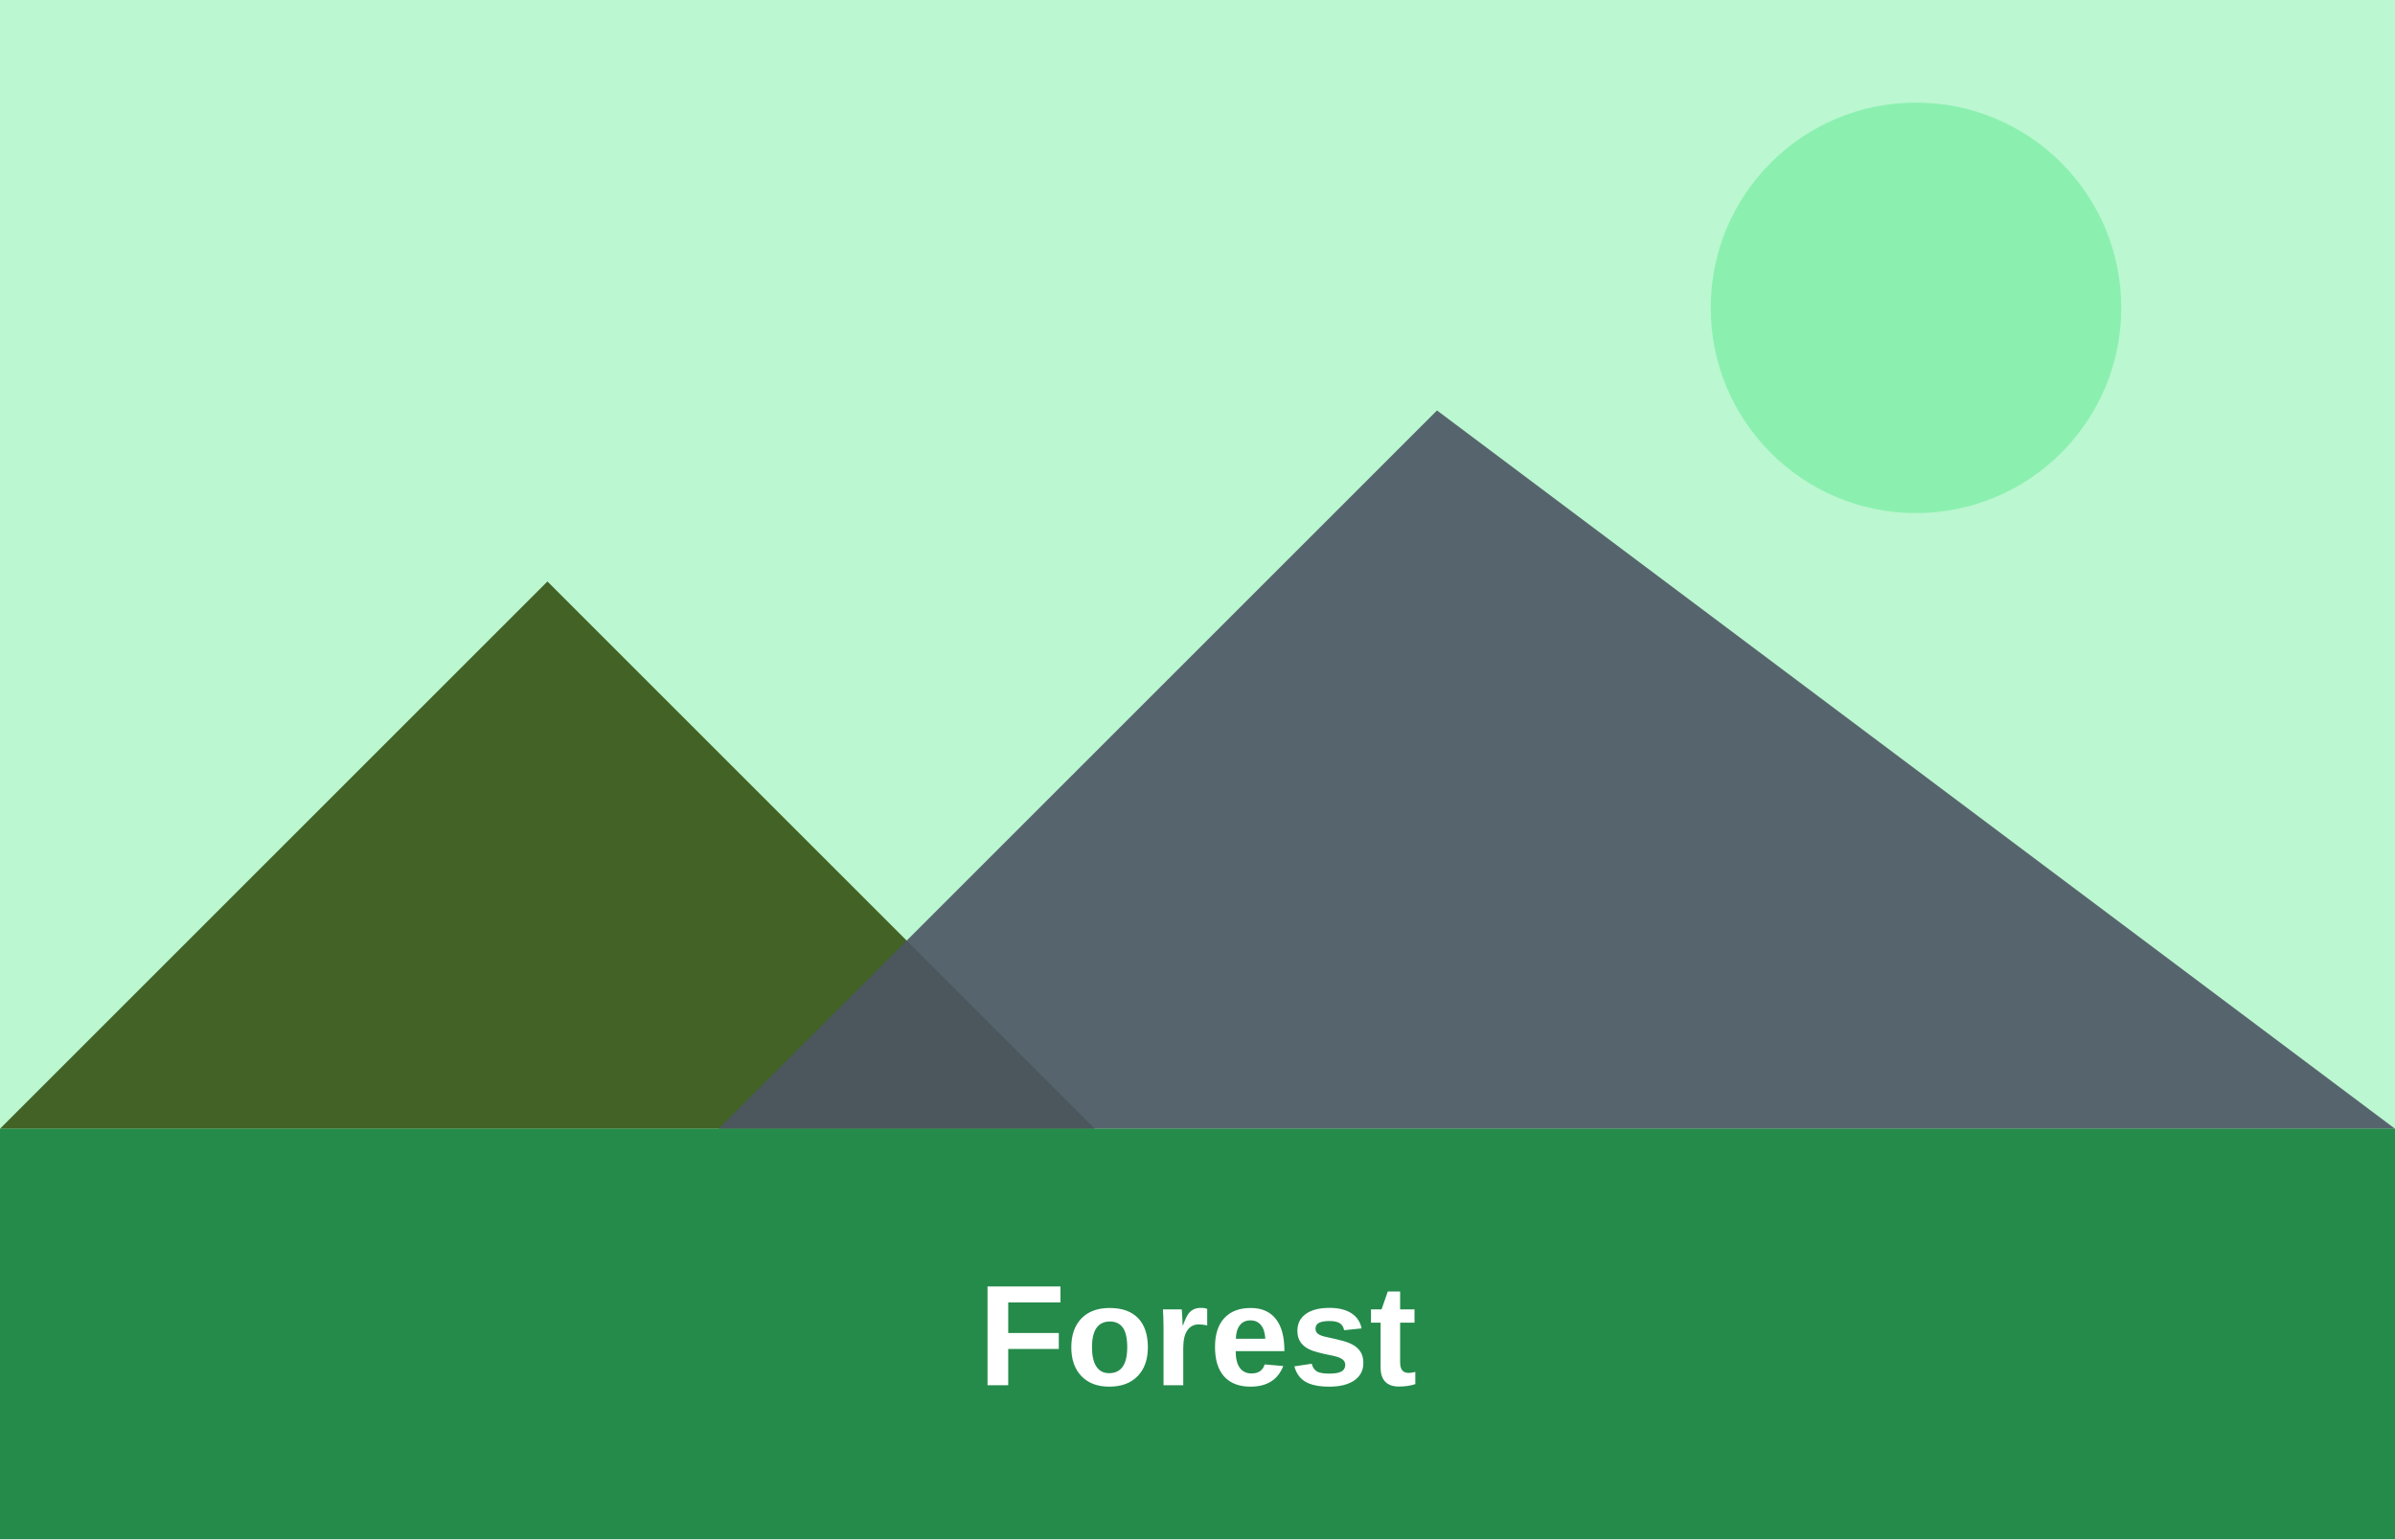
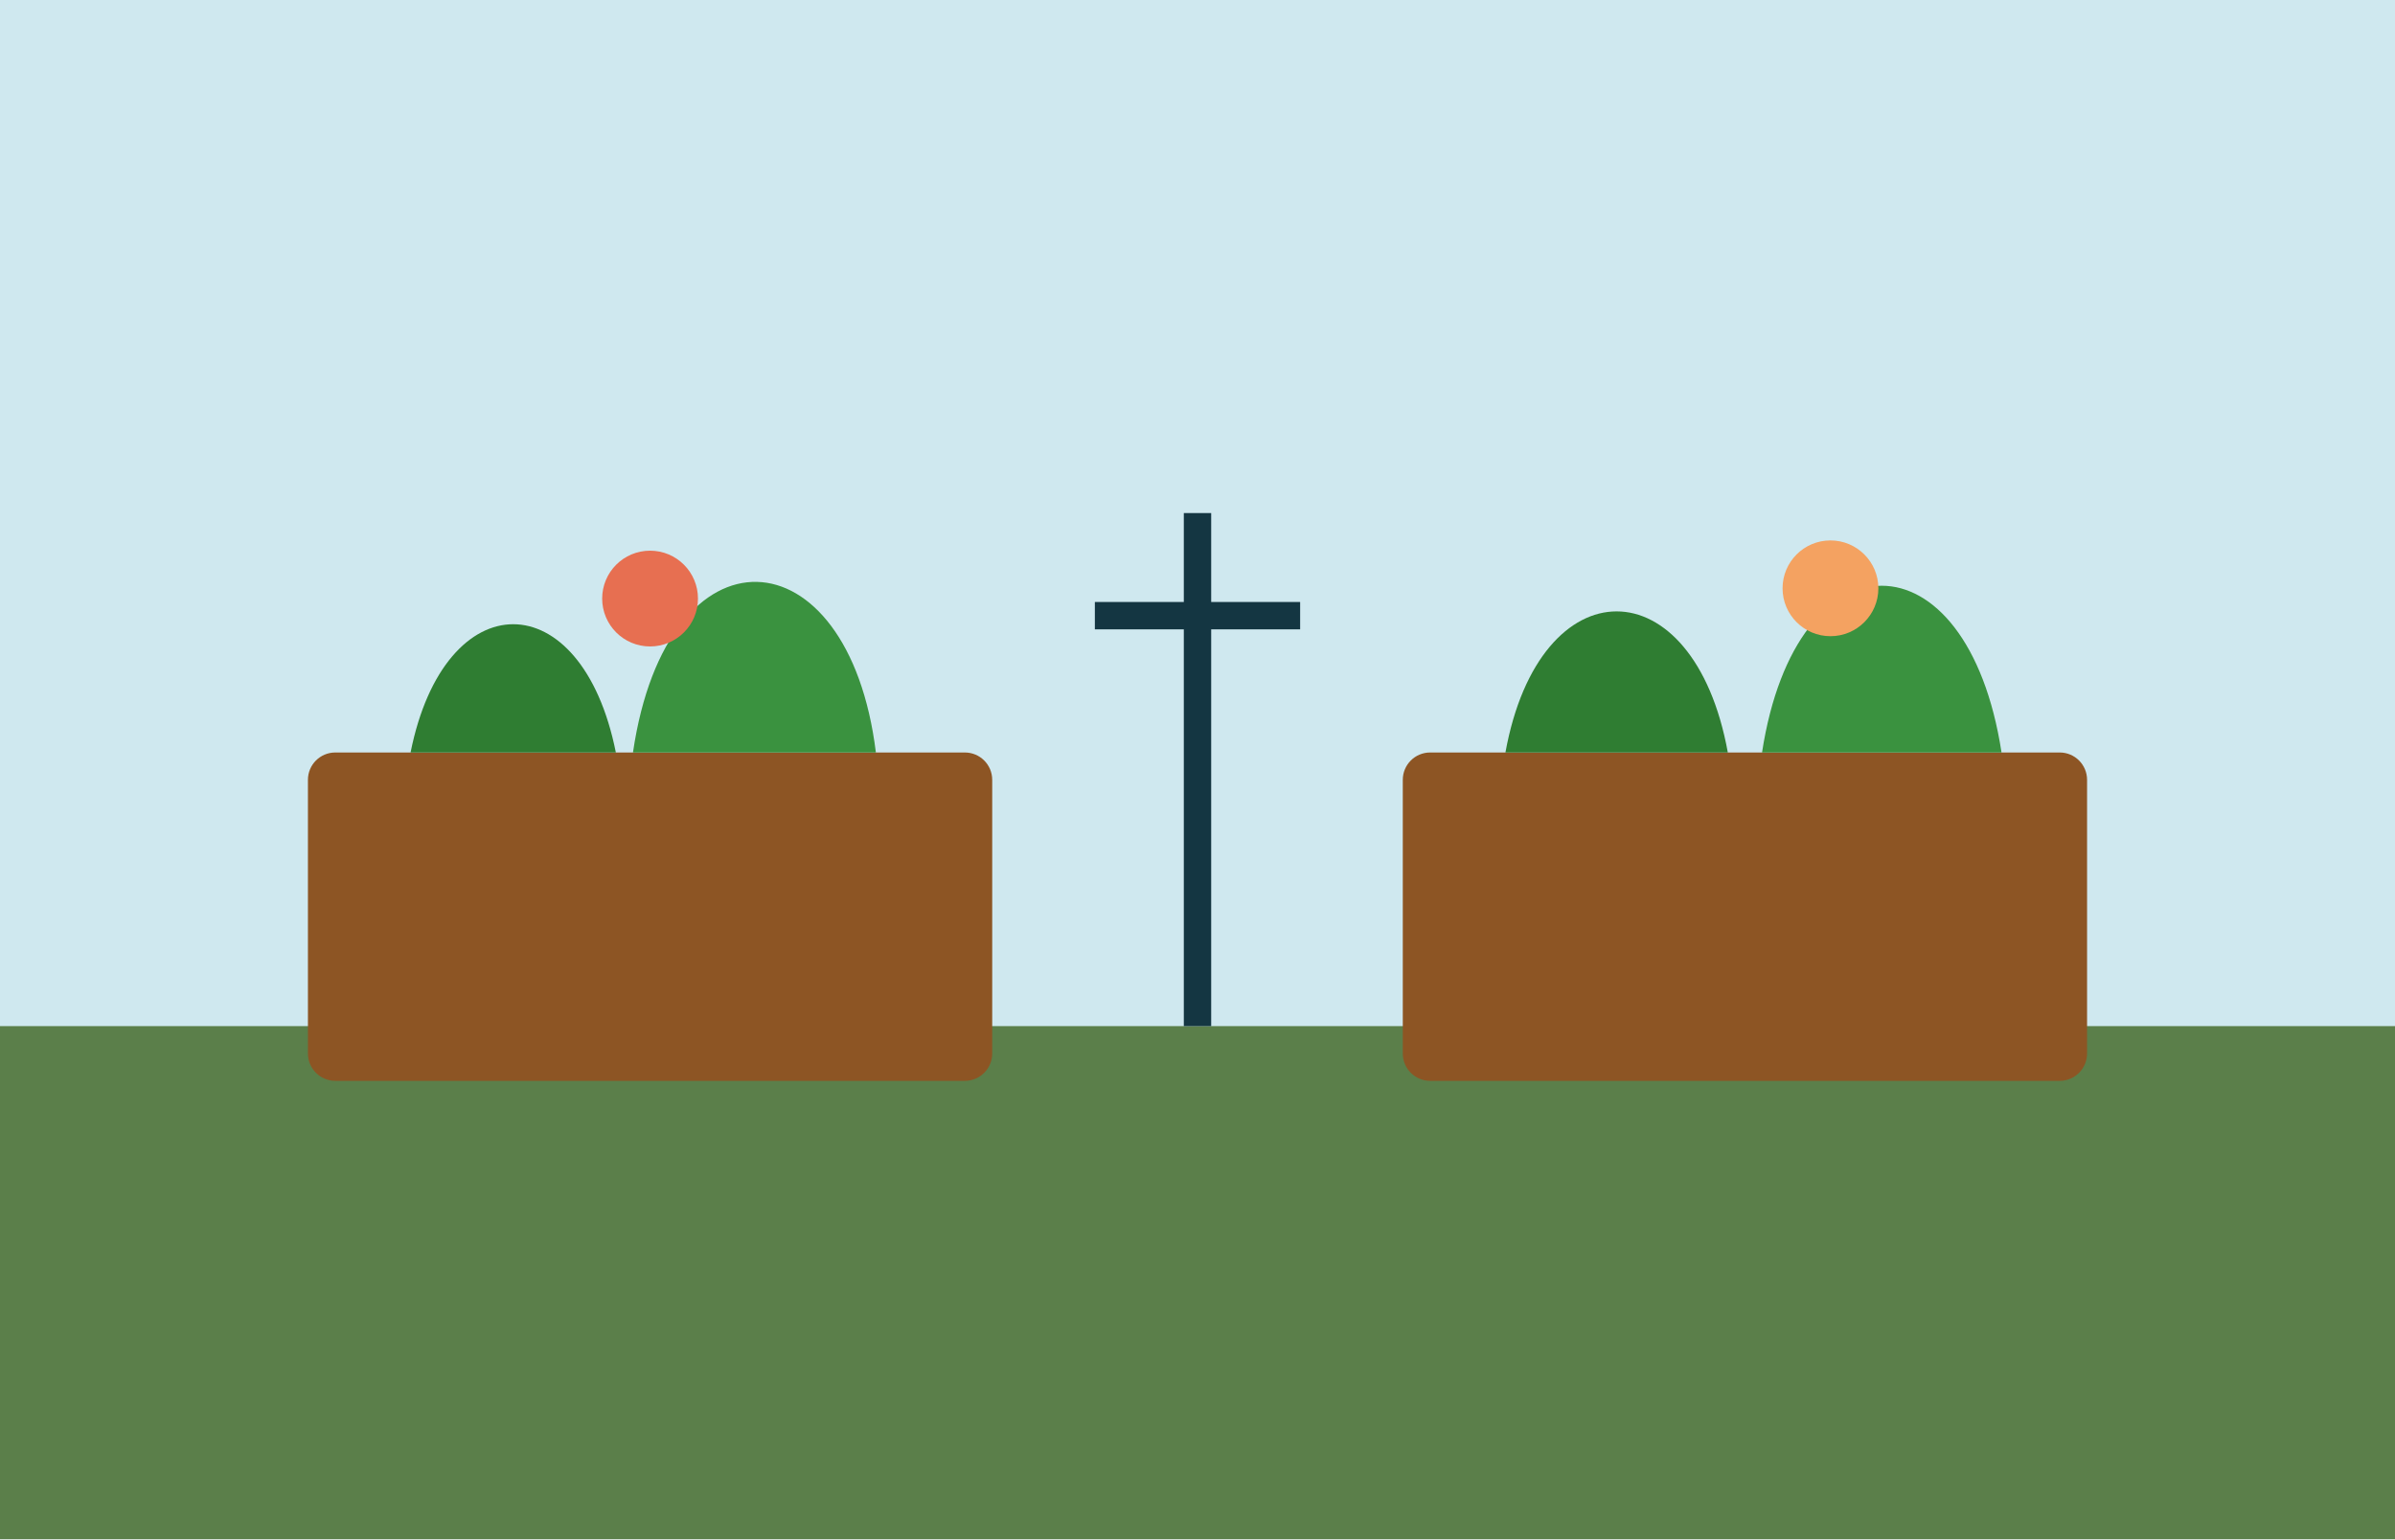
- <svg xmlns="http://www.w3.org/2000/svg" width="700" height="450" viewBox="0 0 700 450">
-   <rect width="700" height="450" fill="#bbf7d0" />
-   <circle cx="560" cy="90" r="60" fill="#86efac" opacity="0.9" />
-   <path d="M0 330 L160 170 L320 330 Z" fill="#365314" opacity="0.9" />
-   <path d="M210 330 L420 120 L700 330 Z" fill="#4b5563" opacity="0.9" />
-   <rect x="0" y="330" width="700" height="120" fill="#15803d" opacity="0.9" />
-   <text x="350" y="405" text-anchor="middle" font-family="Arial" font-size="42" font-weight="bold" fill="#ffffff">Forest</text>
+ <svg xmlns="http://www.w3.org/2000/svg" width="700" height="450" viewBox="0 0 700 450" role="img" aria-labelledby="title desc">
+   <rect width="700" height="450" fill="#cfe8ef" />
+   <rect x="0" y="300" width="700" height="150" fill="#5b7f4a" />
+   <rect x="90" y="220" width="200" height="96" rx="8" fill="#8d5524" />
+   <rect x="410" y="220" width="200" height="96" rx="8" fill="#8d5524" />
+   <path d="M120 220C130 170 170 170 180 220" fill="#2f7d32" />
+   <path d="M185 220C195 152 248 155 256 220" fill="#3a923f" />
+   <path d="M440 220C450 165 495 165 505 220" fill="#2f7d32" />
+   <path d="M515 220C525 155 575 155 585 220" fill="#3a923f" />
+   <circle cx="190" cy="175" r="14" fill="#e76f51" />
+   <circle cx="535" cy="172" r="14" fill="#f4a261" />
+   <path d="M350 300V150" stroke="#143642" stroke-width="8" />
+   <path d="M320 180H380" stroke="#143642" stroke-width="8" />
</svg>
